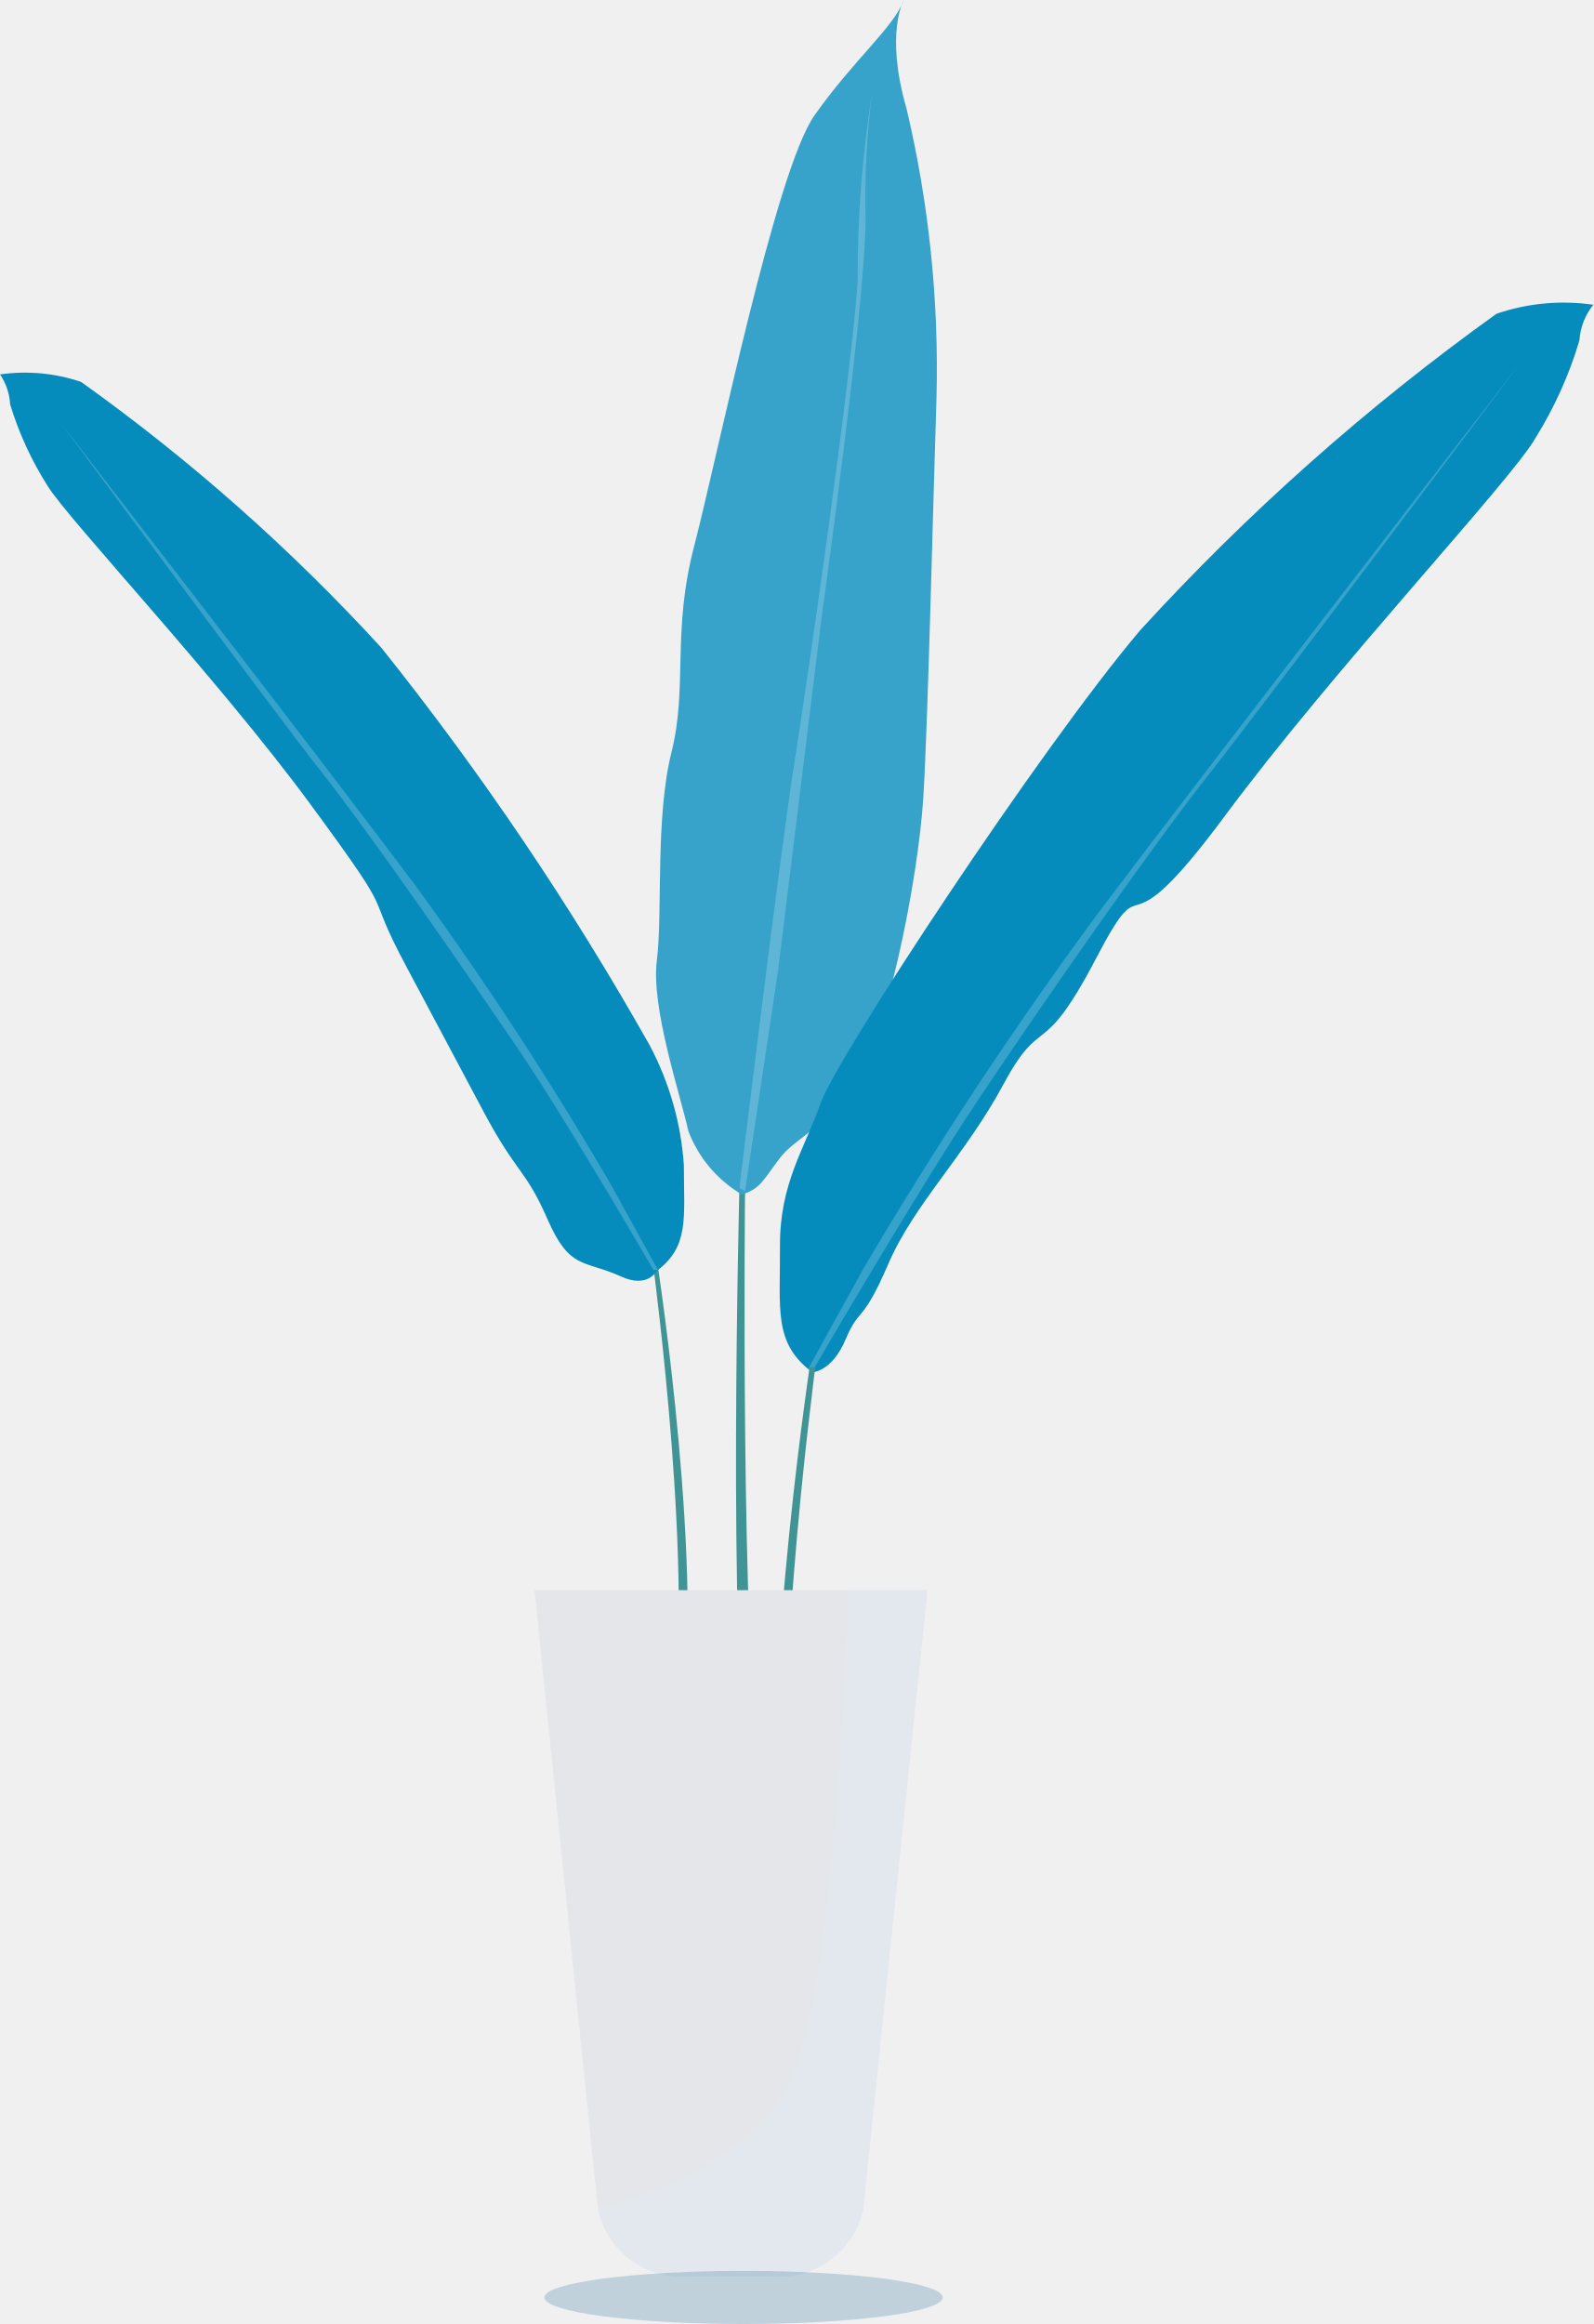
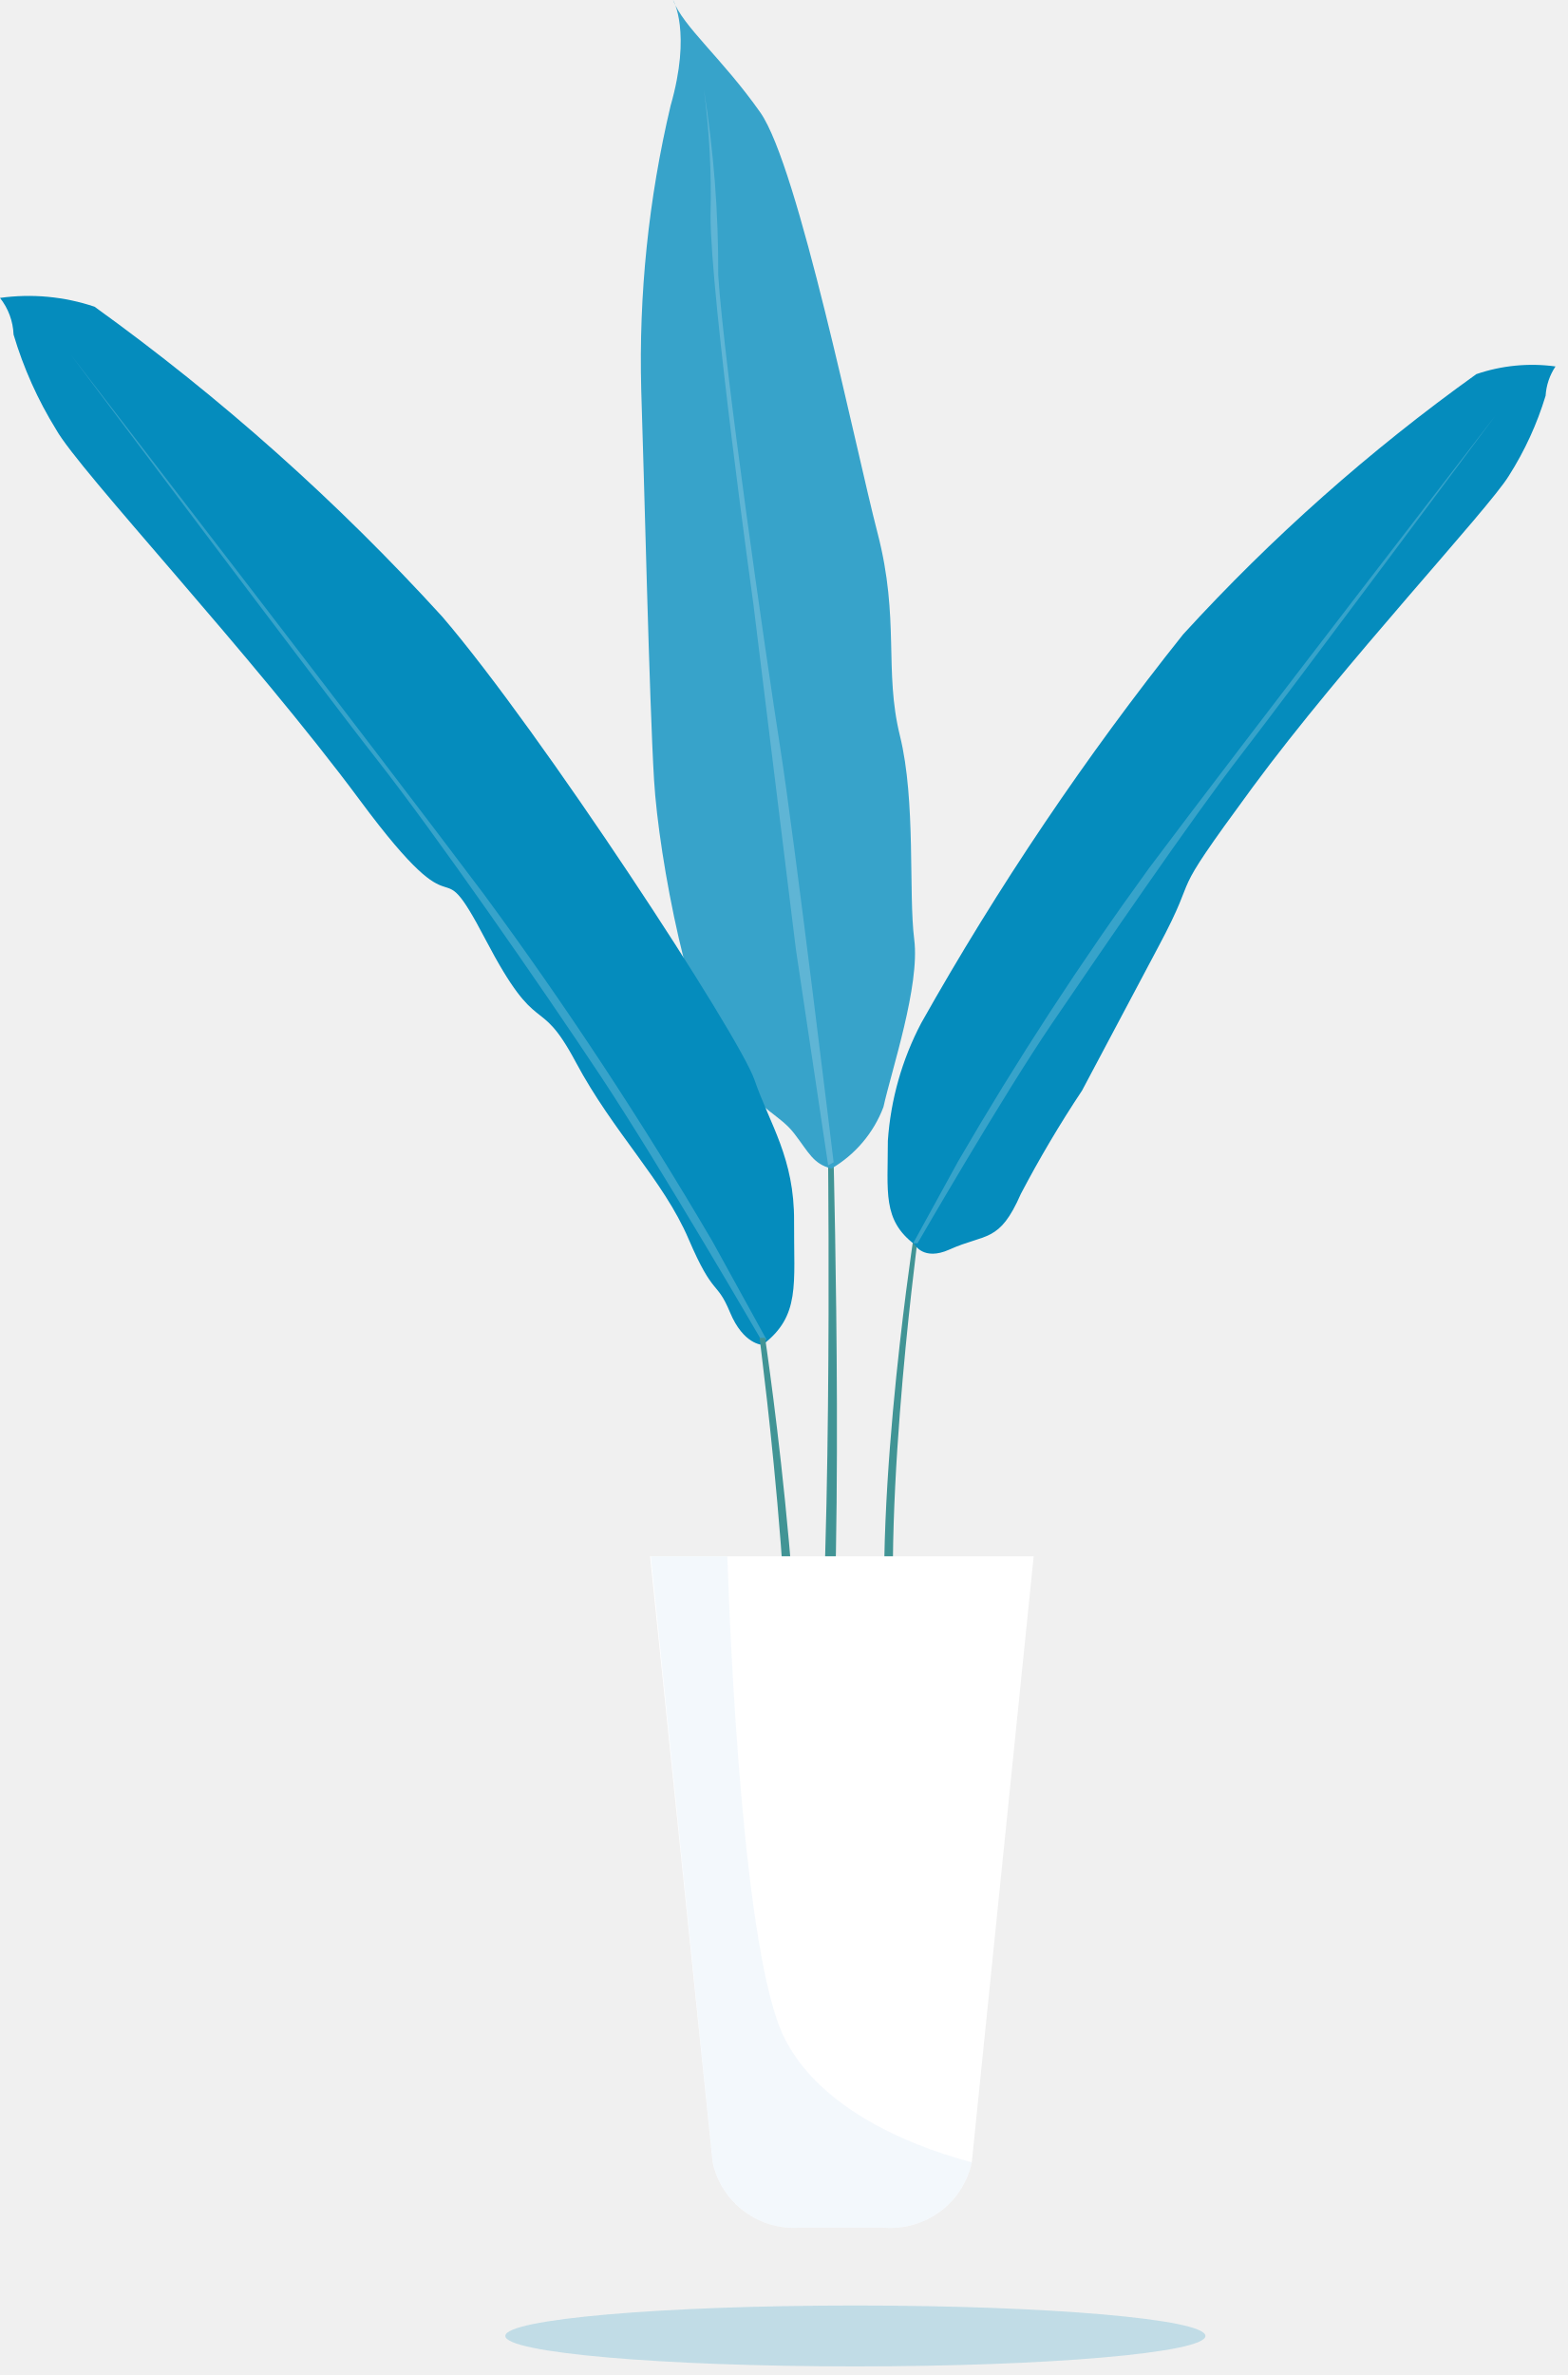
- <svg xmlns="http://www.w3.org/2000/svg" width="120" height="175" viewBox="0 0 120 175" fill="none">
-   <g clip-path="url(#clip0)">
-     <path d="M57.3 134.711H56.367C54.784 123.744 55.689 89.601 55.689 89.319L56.113 89.488C56.113 89.967 55.745 123.828 57.3 134.711Z" fill="#419495" />
-     <path d="M55.858 89.939C54.018 88.85 52.602 87.17 51.844 85.174C51.222 82.355 49.017 75.87 49.47 72.317C49.922 68.765 49.328 61.632 50.572 56.642C51.816 51.651 50.572 47.648 52.297 41.05C54.021 34.453 58.403 12.857 61.343 8.684C64.283 4.511 67.336 2.03 68.07 0C68.07 0 66.629 2.481 68.268 8.148C69.964 15.304 70.724 22.648 70.53 29.998C70.304 36.68 69.908 53.963 69.54 60.025C69.173 66.087 66.714 78.943 63.887 82.298C61.06 85.653 59.844 85.766 58.714 87.232C57.583 88.698 57.272 89.572 55.858 89.939Z" fill="#37A3CA" />
-     <path d="M55.688 89.46C55.688 89.46 58.713 64.508 59.816 57.516C60.918 50.524 64.141 28.194 64.593 21.174C64.572 16.396 64.94 11.625 65.695 6.908C65.275 10.113 65.105 13.347 65.187 16.578C65.187 22.837 61.879 46.492 61.879 46.492L58.6 73.079L56.112 89.685L55.688 89.46Z" fill="#5FB5D5" />
-     <path d="M120 22.949C117.55 22.593 115.049 22.825 112.707 23.626C102.959 30.616 93.968 38.6 85.88 47.45C78.304 56.388 62.983 79.676 61.795 83.087C60.608 86.499 58.714 89.093 58.742 93.857C58.771 98.622 58.233 101.131 61.173 103.33C61.173 103.33 62.643 103.33 63.689 100.849C64.735 98.368 64.933 99.75 66.884 95.211C68.834 90.671 72.679 87.034 75.59 81.621C78.502 76.208 78.417 80.07 82.544 72.176C86.672 64.282 83.873 72.74 92.212 61.491C100.552 50.241 113.894 36.116 115.675 32.93C117.087 30.651 118.19 28.196 118.954 25.628C119.016 24.648 119.382 23.713 120 22.949Z" fill="#058CBD" />
-     <path d="M114.516 27.32C114.516 27.32 90.997 57.741 82.657 68.821C76.321 77.422 70.433 86.344 65.018 95.549L60.862 103.077H61.286C61.286 103.077 69.032 89.769 73.64 82.862C78.248 75.954 86.474 64.113 90.94 58.446C95.406 52.779 114.516 27.32 114.516 27.32Z" fill="#37A3CA" />
-     <path d="M59.788 144.155H58.968C56.763 130.876 60.947 103.217 60.975 102.936H61.399C61.371 103.443 57.611 131.017 59.788 144.155Z" fill="#419495" />
-     <path d="M50.544 130.03H51.251C53.117 118.753 49.583 95.634 49.555 95.408H49.216C49.244 95.859 52.382 118.978 50.544 130.03Z" fill="#419495" />
-     <path d="M0 28.194C2.051 27.899 4.144 28.093 6.106 28.758C14.325 34.624 21.905 41.333 28.721 48.776C36.253 58.199 43.013 68.212 48.933 78.718C50.415 81.512 51.291 84.586 51.505 87.74C51.505 91.743 51.929 93.858 49.442 95.719C49.442 95.719 48.763 97.044 46.756 96.113C43.929 94.845 42.912 95.634 41.244 91.828C39.576 88.022 38.982 88.473 36.523 83.905L30.671 72.91C27.11 66.284 30.389 70.09 23.378 60.561C16.367 51.031 5.173 39.161 3.59 36.596C2.373 34.684 1.422 32.617 0.763 30.45C0.72 29.642 0.456 28.862 0 28.194H0Z" fill="#058CBD" />
-     <path d="M4.607 31.888C4.607 31.888 24.395 57.46 31.349 66.764C36.641 74.027 41.557 81.555 46.077 89.319L49.554 95.634H49.215C49.215 95.634 42.685 84.357 38.841 78.718C34.996 73.079 28.042 62.986 24.282 58.221C20.523 53.456 4.607 31.888 4.607 31.888Z" fill="#37A3CA" />
-     <path d="M58.234 171.42H51.873C50.309 171.55 48.751 171.106 47.491 170.172C46.232 169.237 45.357 167.877 45.032 166.345L40.255 119.74H69.852L65.018 166.345C64.694 167.866 63.828 169.219 62.581 170.152C61.333 171.085 59.789 171.536 58.234 171.42Z" fill="#E5E6E9" />
-     <g opacity="0.6">
-       <path opacity="0.6" d="M51.872 171.42H58.233C59.788 171.535 61.332 171.085 62.58 170.152C63.827 169.219 64.693 167.866 65.017 166.345L69.794 119.684H63.886C63.66 126.732 62.614 150.443 59.505 156.702C56.989 161.777 50.742 164.822 45.031 166.316C45.35 167.853 46.222 169.221 47.482 170.161C48.742 171.101 50.304 171.549 51.872 171.42Z" fill="#DFECF8" />
-     </g>
+ <svg xmlns="http://www.w3.org/2000/svg" width="103" height="156" viewBox="0 0 103 156" fill="none">
+   <path opacity="0.2" d="M56.201 155.435C43.499 155.435 33.201 154.54 33.201 153.435C33.201 152.33 43.499 151.435 56.201 151.435C68.904 151.435 79.201 152.33 79.201 153.435C79.201 154.54 68.904 155.435 56.201 155.435Z" fill="#058CBD" />
+   <path d="M53.399 115.003H54.193C55.541 105.64 54.771 76.492 54.771 76.227L54.41 76.395C54.41 76.805 54.723 105.688 53.399 115.003Z" fill="#419495" />
+   <path d="M54.626 76.757C56.195 75.839 57.402 74.412 58.045 72.713C58.575 70.306 60.453 64.746 60.068 61.713C59.682 58.681 60.188 52.615 59.129 48.331C58.069 44.047 59.129 40.677 57.66 35.021C56.191 29.364 52.459 10.951 49.956 7.389C47.452 3.827 44.852 1.733 44.225 0C44.225 0 45.453 2.094 44.057 6.956C42.612 13.065 41.964 19.335 42.131 25.61C42.324 31.29 42.661 46.068 42.974 51.243C43.286 56.418 45.381 67.394 47.789 70.258C50.196 73.122 51.232 73.219 52.195 74.47C53.158 75.722 53.422 76.444 54.626 76.757Z" fill="#37A3CA" />
+   <path d="M54.773 76.347C54.773 76.347 52.197 55.046 51.258 49.077C50.319 43.108 47.575 24.021 47.19 18.076C47.209 13.997 46.895 9.924 46.251 5.896C46.61 8.633 46.755 11.393 46.684 14.152C46.684 19.496 49.501 39.69 49.501 39.69L52.294 62.363L54.412 76.54L54.773 76.347Z" fill="#5FB5D5" />
+   <path d="M0 19.568C2.088 19.277 4.214 19.475 6.212 20.146C14.514 26.123 22.171 32.947 29.06 40.508C35.512 48.018 48.562 67.995 49.573 70.932C50.584 73.868 52.197 76.058 52.173 80.222C52.149 84.386 52.606 86.432 50.102 88.334C50.102 88.334 48.85 88.334 47.96 86.192C47.069 84.049 46.9 85.253 45.239 81.378C43.578 77.502 40.303 74.398 37.824 69.752C35.344 65.107 35.416 68.428 31.901 61.713C28.386 54.998 30.77 62.17 23.667 52.591C16.565 43.011 5.201 30.929 3.684 28.209C2.481 26.263 1.542 24.167 0.891 21.975C0.857 21.099 0.545 20.256 0 19.568Z" fill="#058CBD" />
+   <path d="M4.671 23.323C4.671 23.323 24.702 49.293 31.805 58.753C37.207 66.092 42.221 73.708 46.828 81.57L50.367 87.997H50.006C50.006 87.997 43.409 76.636 39.485 70.715C35.56 64.794 28.554 54.709 24.75 49.871C20.946 45.033 4.671 23.323 4.671 23.323Z" fill="#37A3CA" />
+   <path d="M51.281 123.066H51.979C53.857 111.705 50.294 88.093 50.27 87.876H49.908C49.932 88.286 53.135 111.825 51.281 123.066Z" fill="#419495" />
+   <path d="M59.154 111.007H58.552C56.963 101.379 59.972 81.642 59.996 81.45H60.285C60.261 81.811 57.589 101.572 59.154 111.007Z" fill="#419495" />
+   <path d="M102.201 24.069C100.452 23.83 98.671 24.003 97.001 24.574C90.001 29.582 83.545 35.309 77.74 41.663C71.326 49.7 65.569 58.24 60.526 67.201C59.266 69.596 58.52 72.227 58.335 74.927C58.335 78.321 57.974 80.126 60.092 81.739C60.092 81.739 60.67 82.846 62.38 82.076C64.787 80.993 65.654 81.666 67.074 78.417C68.297 76.087 69.639 73.821 71.095 71.63L76.079 62.243C79.112 56.586 76.32 59.836 82.29 51.724C88.261 43.613 97.795 33.456 99.144 31.241C100.18 29.61 100.99 27.844 101.551 25.994C101.594 25.306 101.818 24.642 102.201 24.069Z" fill="#058CBD" />
+   <path d="M98.275 27.27C98.275 27.27 81.422 49.101 75.499 57.02C70.993 63.22 66.806 69.647 62.956 76.275L59.995 81.667H60.284C60.284 81.667 65.845 72.039 69.119 67.225C72.394 62.411 78.316 53.747 81.519 49.607C84.721 45.467 98.275 27.27 98.275 27.27Z" fill="#37A3CA" />
+   <path d="M52.604 146.316H58.021C59.344 146.436 60.665 146.069 61.738 145.285C62.81 144.501 63.56 143.353 63.847 142.056L67.916 102.222H42.709L46.825 142.056C47.112 143.344 47.855 144.485 48.917 145.268C49.979 146.051 51.288 146.423 52.604 146.316Z" fill="white" />
+   <g opacity="0.6">
+     <path opacity="0.6" d="M58.023 146.316H52.606C51.291 146.423 49.981 146.051 48.919 145.268C47.857 144.485 47.114 143.344 46.828 142.056L42.759 102.222H47.791C47.984 108.215 48.874 128.481 51.523 133.825C53.666 138.157 58.986 140.732 63.85 142.032C63.567 143.333 62.82 144.487 61.747 145.276C60.674 146.065 59.35 146.435 58.023 146.316Z" fill="#DFECF8" />
  </g>
-   <path opacity="0.2" d="M56 175C64.284 175 71 174.105 71 173C71 171.895 64.284 171 56 171C47.716 171 41 171.895 41 173C41 174.105 47.716 175 56 175Z" fill="#005386" />
-   <defs>
-     <clipPath id="clip0">
-       <rect width="120" height="175" fill="white" />
-     </clipPath>
-   </defs>
</svg>
